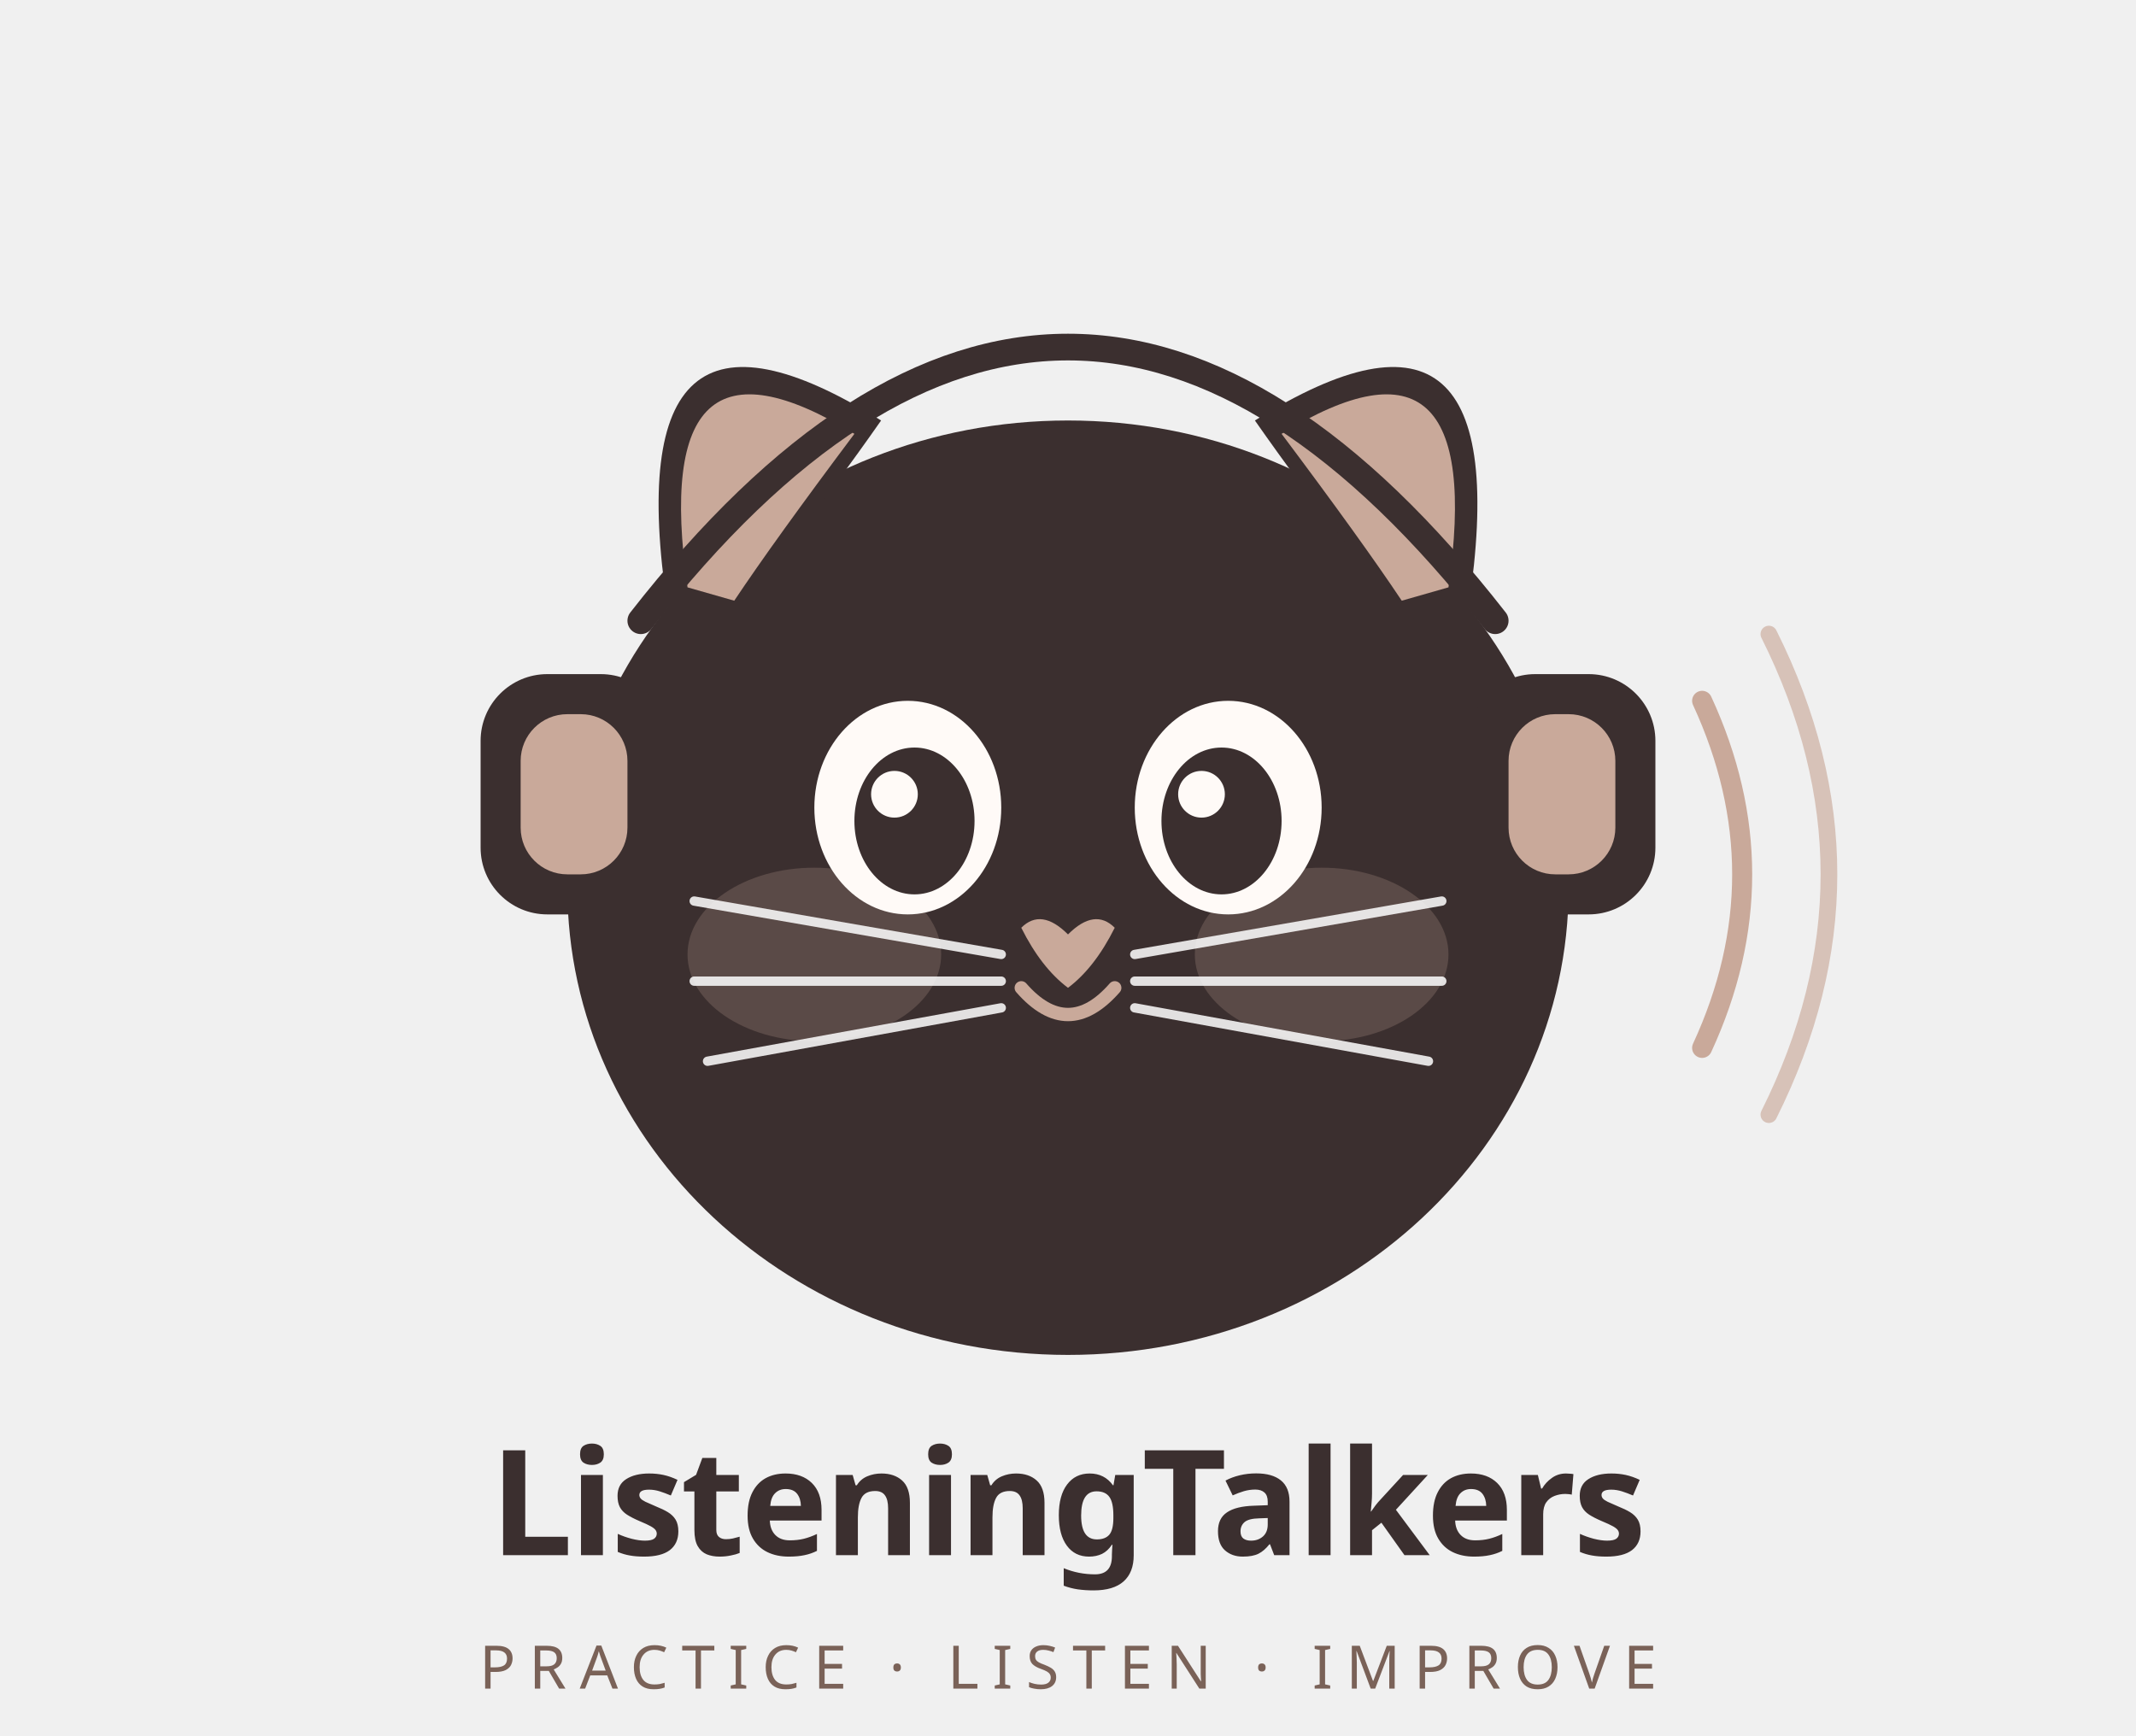
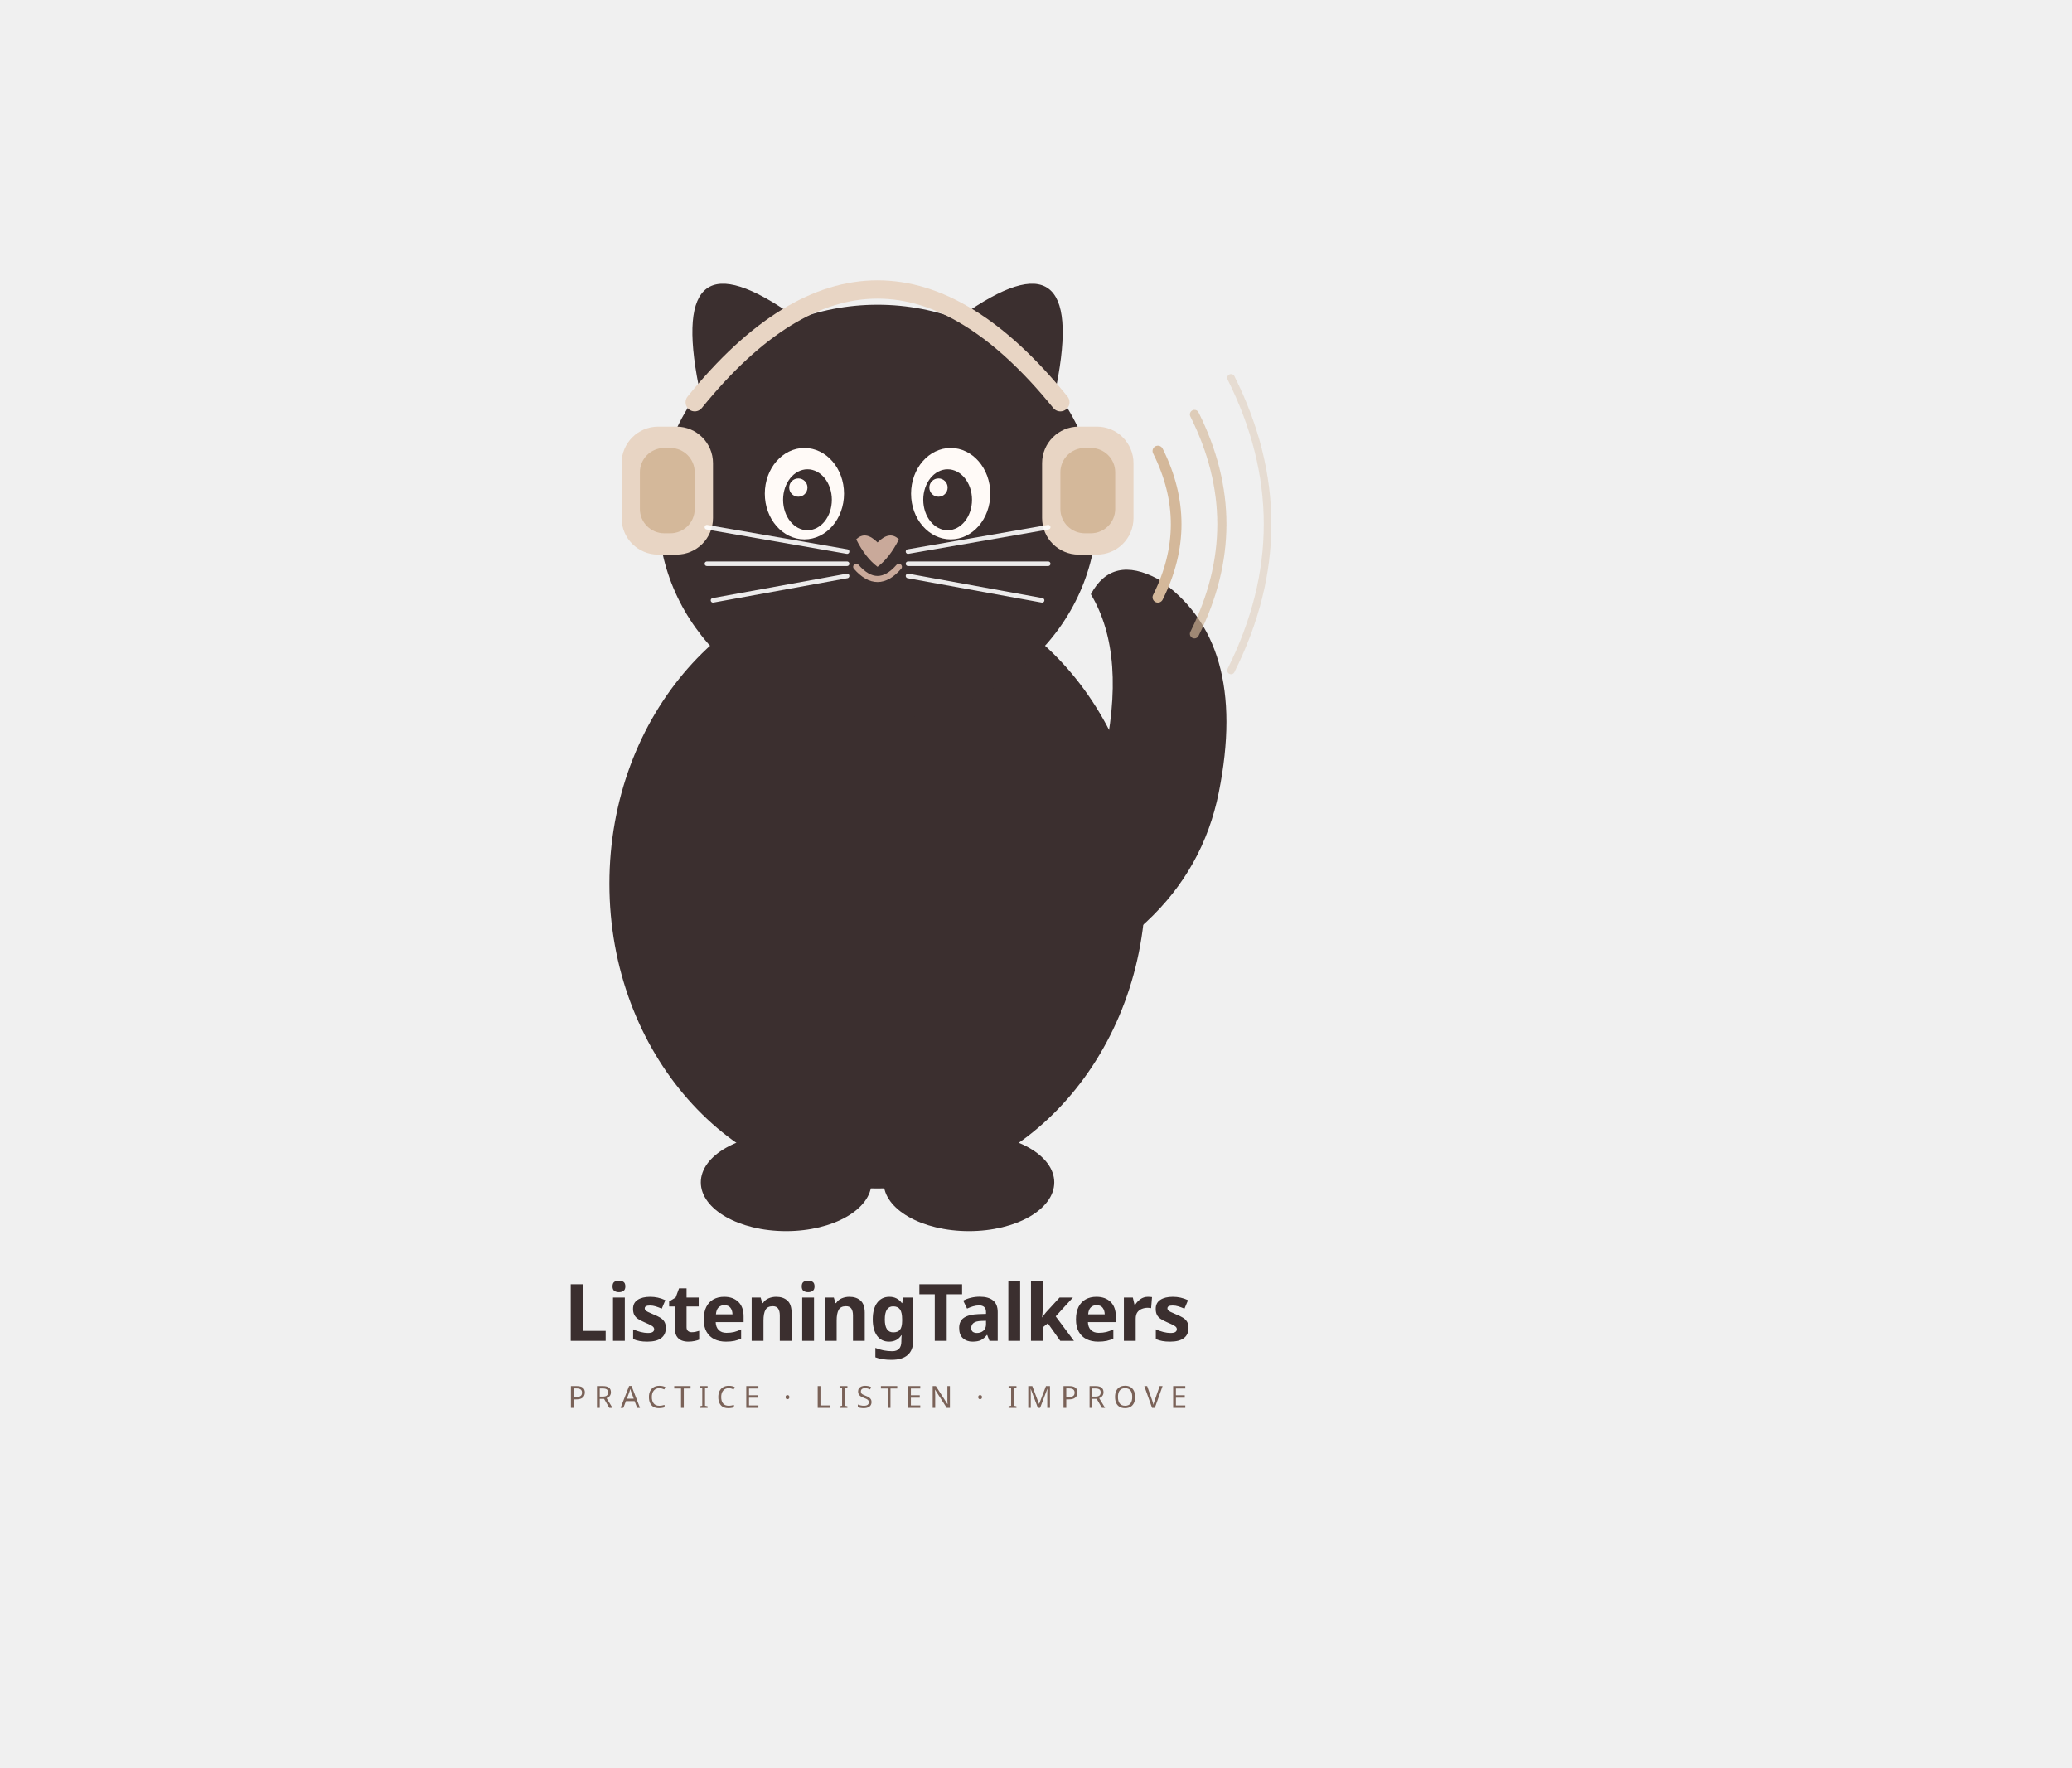
- <svg xmlns="http://www.w3.org/2000/svg" width="100%" viewBox="0 0 320 260" role="img">
-   <g transform="translate(60, 15)">
-     <ellipse cx="100" cy="118" rx="75" ry="70" fill="#3b2f2f" />
-     <path d="M 40 76 Q 32 23 72 48 Q 58 68 48 78 Z" fill="#3b2f2f" />
-     <path d="M 160 76 Q 168 23 128 48 Q 142 68 152 78 Z" fill="#3b2f2f" />
-     <path d="M 43 73 Q 37 31 68 50 Q 56 66 50 75 Z" fill="#c9a99a" />
-     <path d="M 157 73 Q 163 31 132 50 Q 144 66 150 75 Z" fill="#c9a99a" />
-     <path d="M 36 78 Q 100 -4 164 78" stroke="#3b2f2f" stroke-width="4" fill="none" stroke-linecap="round" />
-     <rect x="12" y="86" width="28" height="36" rx="10" fill="#3b2f2f" />
-     <rect x="18" y="92" width="16" height="24" rx="7" fill="#c9a99a" />
-     <rect x="160" y="86" width="28" height="36" rx="10" fill="#3b2f2f" />
-     <rect x="166" y="92" width="16" height="24" rx="7" fill="#c9a99a" />
-     <ellipse cx="62" cy="128" rx="19" ry="13" fill="#c9a99a" opacity="0.22" />
-     <ellipse cx="138" cy="128" rx="19" ry="13" fill="#c9a99a" opacity="0.22" />
-     <ellipse cx="76" cy="106" rx="14" ry="16" fill="#fffaf7" />
-     <ellipse cx="124" cy="106" rx="14" ry="16" fill="#fffaf7" />
-     <ellipse cx="77" cy="108" rx="9" ry="11" fill="#3b2f2f" />
-     <ellipse cx="123" cy="108" rx="9" ry="11" fill="#3b2f2f" />
-     <circle cx="74" cy="104" r="3.5" fill="#fffaf7" />
-     <circle cx="120" cy="104" r="3.5" fill="#fffaf7" />
-     <path d="M 100 125 Q 96 121 93 124 Q 96 130 100 133 Q 104 130 107 124 Q 104 121 100 125 Z" fill="#c9a99a" />
-     <path d="M 93 133 Q 100 141 107 133" stroke="#c9a99a" stroke-width="2" fill="none" stroke-linecap="round" />
-     <line x1="90" y1="128" x2="44" y2="120" stroke="white" stroke-width="1.4" stroke-linecap="round" opacity="0.85" />
-     <line x1="90" y1="132" x2="44" y2="132" stroke="white" stroke-width="1.4" stroke-linecap="round" opacity="0.85" />
-     <line x1="90" y1="136" x2="46" y2="144" stroke="white" stroke-width="1.4" stroke-linecap="round" opacity="0.85" />
-     <line x1="110" y1="128" x2="156" y2="120" stroke="white" stroke-width="1.4" stroke-linecap="round" opacity="0.85" />
-     <line x1="110" y1="132" x2="156" y2="132" stroke="white" stroke-width="1.4" stroke-linecap="round" opacity="0.85" />
-     <line x1="110" y1="136" x2="154" y2="144" stroke="white" stroke-width="1.4" stroke-linecap="round" opacity="0.85" />
-     <path d="M 195 90 Q 207 116 195 142" stroke="#c9a99a" stroke-width="3" fill="none" stroke-linecap="round" />
-     <path d="M 205 80 Q 223 116 205 152" stroke="#c9a99a" stroke-width="2.5" fill="none" stroke-linecap="round" opacity="0.65" />
-     <text x="100" y="218" text-anchor="middle" font-family="system-ui,sans-serif" font-weight="700" font-size="22" fill="#3b2f2f" letter-spacing="-0.5">ListeningTalkers</text>
-     <text x="100" y="238" text-anchor="middle" font-family="system-ui,sans-serif" font-weight="400" font-size="9" fill="#7a6258" letter-spacing="2">PRACTICE · LISTEN · IMPROVE</text>
+ <svg xmlns="http://www.w3.org/2000/svg" width="100%" viewBox="0 0 680 580" role="img">
+   <g transform="translate(170, 20)">
+     <path d="M 155 310 Q 220 290 230 240 Q 240 190 210 170 Q 195 162 188 175 Q 200 195 192 230 Q 184 265 140 285 Q 120 295 118 310 Z" fill="#3b2f2f" />
+     <ellipse cx="118" cy="270" rx="88" ry="100" fill="#3b2f2f" />
+     <ellipse cx="118" cy="148" rx="72" ry="68" fill="#3b2f2f" />
+     <path d="M 60 110 Q 48 55 88 82 Q 76 100 68 112 Z" fill="#3b2f2f" />
+     <path d="M 176 110 Q 188 55 148 82 Q 160 100 152 112 Z" fill="#3b2f2f" />
+     <path d="M 58 112 Q 118 38 178 112" stroke="#e8d5c4" stroke-width="6" fill="none" stroke-linecap="round" />
+     <rect x="34" y="120" width="30" height="42" rx="12" fill="#e8d5c4" />
+     <rect x="40" y="127" width="18" height="28" rx="8" fill="#d4b89a" />
+     <rect x="172" y="120" width="30" height="42" rx="12" fill="#e8d5c4" />
+     <rect x="178" y="127" width="18" height="28" rx="8" fill="#d4b89a" />
+     <ellipse cx="94" cy="142" rx="13" ry="15" fill="#fffaf7" />
+     <ellipse cx="142" cy="142" rx="13" ry="15" fill="#fffaf7" />
+     <ellipse cx="95" cy="144" rx="8" ry="10" fill="#3b2f2f" />
+     <ellipse cx="141" cy="144" rx="8" ry="10" fill="#3b2f2f" />
+     <circle cx="92" cy="140" r="3" fill="#fffaf7" />
+     <circle cx="138" cy="140" r="3" fill="#fffaf7" />
+     <path d="M 118 158 Q 114 154 111 157 Q 114 163 118 166 Q 122 163 125 157 Q 122 154 118 158 Z" fill="#c9a99a" />
+     <path d="M 111 166 Q 118 174 125 166" stroke="#c9a99a" stroke-width="2" fill="none" stroke-linecap="round" />
+     <line x1="108" y1="161" x2="62" y2="153" stroke="white" stroke-width="1.5" stroke-linecap="round" opacity="0.9" />
+     <line x1="108" y1="165" x2="62" y2="165" stroke="white" stroke-width="1.5" stroke-linecap="round" opacity="0.9" />
+     <line x1="108" y1="169" x2="64" y2="177" stroke="white" stroke-width="1.5" stroke-linecap="round" opacity="0.9" />
+     <line x1="128" y1="161" x2="174" y2="153" stroke="white" stroke-width="1.5" stroke-linecap="round" opacity="0.9" />
+     <line x1="128" y1="165" x2="174" y2="165" stroke="white" stroke-width="1.5" stroke-linecap="round" opacity="0.9" />
+     <line x1="128" y1="169" x2="172" y2="177" stroke="white" stroke-width="1.5" stroke-linecap="round" opacity="0.9" />
+     <path d="M 210 128 Q 222 152 210 176" stroke="#d4b89a" stroke-width="3.5" fill="none" stroke-linecap="round" />
+     <path d="M 222 116 Q 240 152 222 188" stroke="#d4b89a" stroke-width="3" fill="none" stroke-linecap="round" opacity="0.65" />
+     <path d="M 234 104 Q 258 152 234 200" stroke="#d4b89a" stroke-width="2.5" fill="none" stroke-linecap="round" opacity="0.35" />
+     <ellipse cx="88" cy="368" rx="28" ry="16" fill="#3b2f2f" />
+     <ellipse cx="148" cy="368" rx="28" ry="16" fill="#3b2f2f" />
+     <text x="118" y="420" text-anchor="middle" font-family="system-ui,sans-serif" font-weight="700" font-size="26" fill="#3b2f2f" letter-spacing="-0.5">ListeningTalkers</text>
+     <text x="118" y="442" text-anchor="middle" font-family="system-ui,sans-serif" font-weight="400" font-size="10" fill="#7a6258" letter-spacing="2.5">PRACTICE · LISTEN · IMPROVE</text>
  </g>
</svg>
